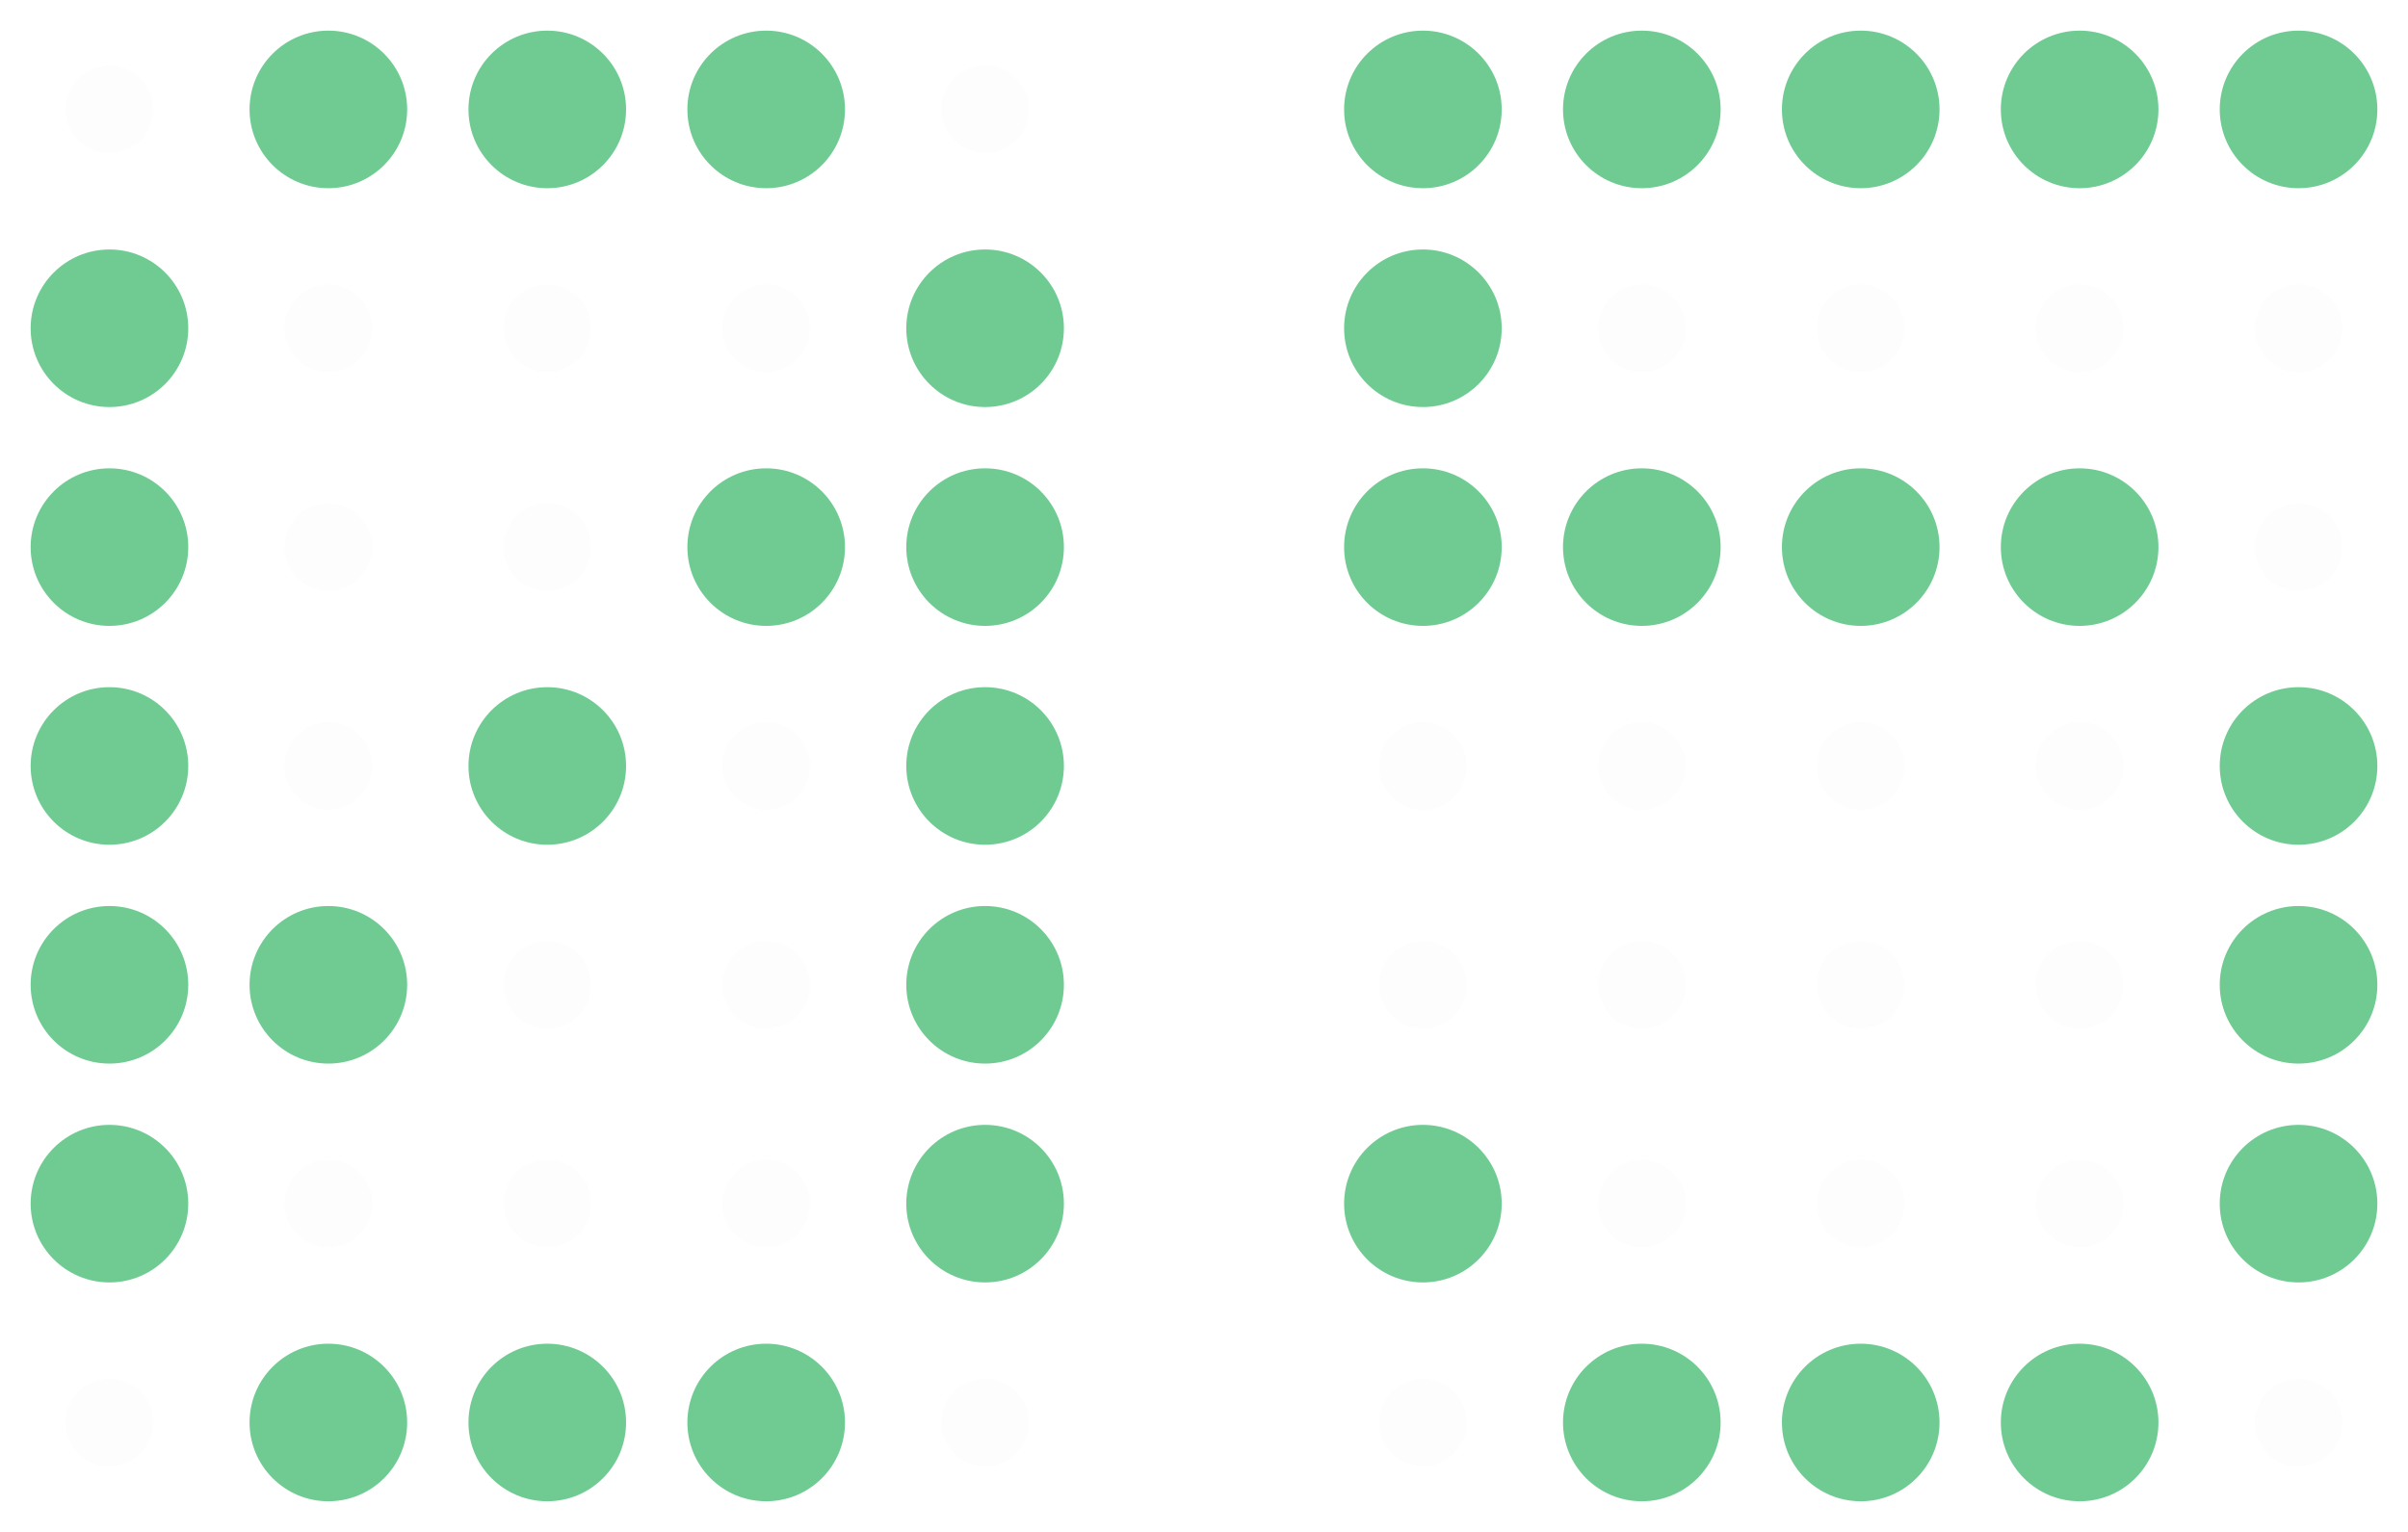
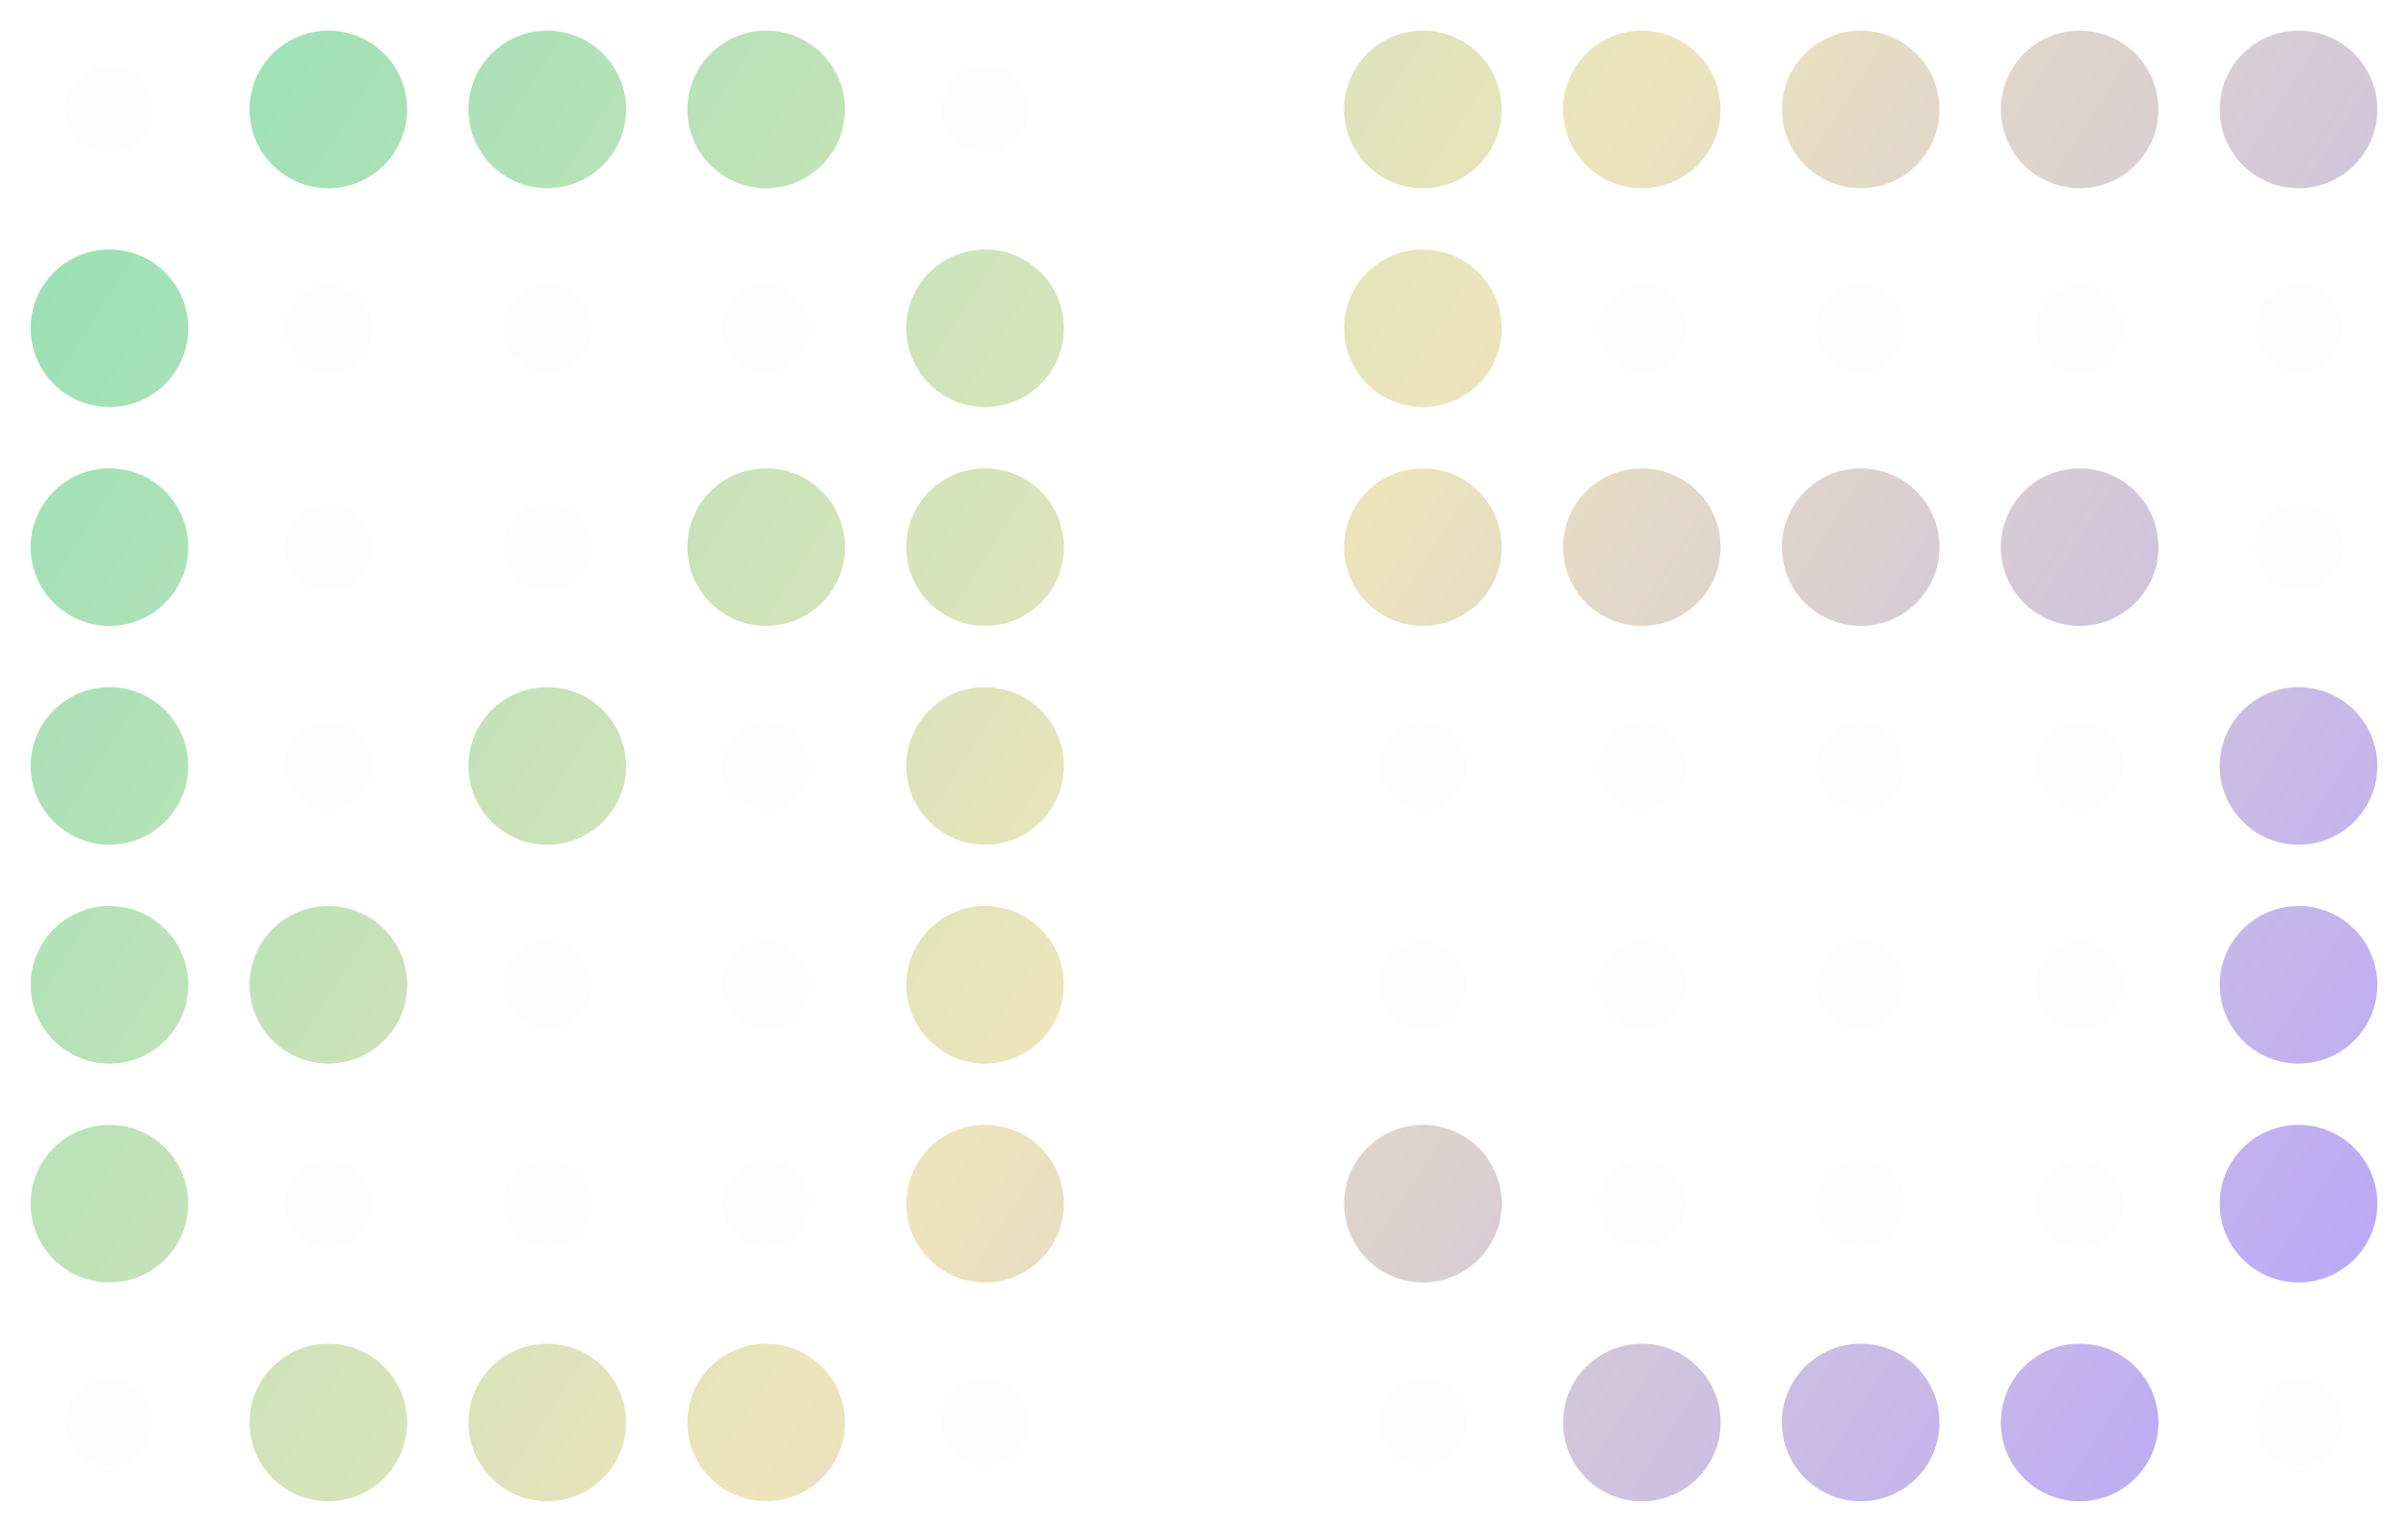
<svg xmlns="http://www.w3.org/2000/svg" viewBox="0 0 11 7" width="44" height="28">
+   <defs>
+     <linearGradient id="dmg" gradientUnits="userSpaceOnUse" x1="0" y1="0" x2="11" y2="7">
+       <stop offset="0" stop-color="#8FE0B4" />
+       <stop offset=".5" stop-color="#EDE4BC" />
+       <stop offset="1" stop-color="#B3A2FF" />
+     </linearGradient>
+   </defs>
  <circle cx="0.5" cy="0.5" r="0.2" fill="#EDEFEC" fill-opacity="0.1" />
-   <circle cx="1.5" cy="0.5" r="0.36" fill="#6FCB92" fill-opacity="1" />
-   <circle cx="2.5" cy="0.5" r="0.36" fill="#6FCB92" fill-opacity="1" />
-   <circle cx="3.5" cy="0.5" r="0.36" fill="#6FCB92" fill-opacity="1" />
+   <circle cx="1.5" cy="0.5" r="0.36" fill="url(#dmg)" fill-opacity="1" />
+   <circle cx="2.5" cy="0.5" r="0.36" fill="url(#dmg)" fill-opacity="1" />
+   <circle cx="3.5" cy="0.5" r="0.36" fill="url(#dmg)" fill-opacity="1" />
  <circle cx="4.5" cy="0.5" r="0.2" fill="#EDEFEC" fill-opacity="0.1" />
-   <circle cx="0.5" cy="1.5" r="0.36" fill="#6FCB92" fill-opacity="1" />
+   <circle cx="0.5" cy="1.5" r="0.36" fill="url(#dmg)" fill-opacity="1" />
  <circle cx="1.5" cy="1.5" r="0.2" fill="#EDEFEC" fill-opacity="0.1" />
  <circle cx="2.5" cy="1.5" r="0.2" fill="#EDEFEC" fill-opacity="0.1" />
  <circle cx="3.5" cy="1.5" r="0.2" fill="#EDEFEC" fill-opacity="0.1" />
-   <circle cx="4.5" cy="1.5" r="0.36" fill="#6FCB92" fill-opacity="1" />
-   <circle cx="0.5" cy="2.5" r="0.36" fill="#6FCB92" fill-opacity="1" />
+   <circle cx="4.5" cy="1.5" r="0.36" fill="url(#dmg)" fill-opacity="1" />
+   <circle cx="0.5" cy="2.5" r="0.36" fill="url(#dmg)" fill-opacity="1" />
  <circle cx="1.5" cy="2.5" r="0.2" fill="#EDEFEC" fill-opacity="0.1" />
  <circle cx="2.5" cy="2.5" r="0.2" fill="#EDEFEC" fill-opacity="0.1" />
-   <circle cx="3.5" cy="2.5" r="0.36" fill="#6FCB92" fill-opacity="1" />
-   <circle cx="4.5" cy="2.5" r="0.36" fill="#6FCB92" fill-opacity="1" />
-   <circle cx="0.5" cy="3.5" r="0.36" fill="#6FCB92" fill-opacity="1" />
+   <circle cx="3.5" cy="2.5" r="0.36" fill="url(#dmg)" fill-opacity="1" />
+   <circle cx="4.5" cy="2.5" r="0.36" fill="url(#dmg)" fill-opacity="1" />
+   <circle cx="0.5" cy="3.5" r="0.36" fill="url(#dmg)" fill-opacity="1" />
  <circle cx="1.5" cy="3.5" r="0.2" fill="#EDEFEC" fill-opacity="0.1" />
-   <circle cx="2.5" cy="3.5" r="0.36" fill="#6FCB92" fill-opacity="1" />
+   <circle cx="2.5" cy="3.5" r="0.36" fill="url(#dmg)" fill-opacity="1" />
  <circle cx="3.5" cy="3.5" r="0.2" fill="#EDEFEC" fill-opacity="0.1" />
-   <circle cx="4.5" cy="3.5" r="0.36" fill="#6FCB92" fill-opacity="1" />
-   <circle cx="0.5" cy="4.5" r="0.36" fill="#6FCB92" fill-opacity="1" />
-   <circle cx="1.5" cy="4.5" r="0.36" fill="#6FCB92" fill-opacity="1" />
+   <circle cx="4.5" cy="3.5" r="0.36" fill="url(#dmg)" fill-opacity="1" />
+   <circle cx="0.5" cy="4.5" r="0.36" fill="url(#dmg)" fill-opacity="1" />
+   <circle cx="1.5" cy="4.5" r="0.36" fill="url(#dmg)" fill-opacity="1" />
  <circle cx="2.5" cy="4.5" r="0.2" fill="#EDEFEC" fill-opacity="0.1" />
  <circle cx="3.5" cy="4.5" r="0.2" fill="#EDEFEC" fill-opacity="0.1" />
-   <circle cx="4.5" cy="4.5" r="0.36" fill="#6FCB92" fill-opacity="1" />
-   <circle cx="0.5" cy="5.5" r="0.36" fill="#6FCB92" fill-opacity="1" />
+   <circle cx="4.5" cy="4.5" r="0.36" fill="url(#dmg)" fill-opacity="1" />
+   <circle cx="0.5" cy="5.5" r="0.36" fill="url(#dmg)" fill-opacity="1" />
  <circle cx="1.5" cy="5.5" r="0.2" fill="#EDEFEC" fill-opacity="0.1" />
  <circle cx="2.5" cy="5.5" r="0.2" fill="#EDEFEC" fill-opacity="0.1" />
  <circle cx="3.5" cy="5.5" r="0.2" fill="#EDEFEC" fill-opacity="0.1" />
-   <circle cx="4.5" cy="5.5" r="0.36" fill="#6FCB92" fill-opacity="1" />
+   <circle cx="4.5" cy="5.5" r="0.36" fill="url(#dmg)" fill-opacity="1" />
  <circle cx="0.5" cy="6.5" r="0.2" fill="#EDEFEC" fill-opacity="0.1" />
-   <circle cx="1.5" cy="6.5" r="0.36" fill="#6FCB92" fill-opacity="1" />
-   <circle cx="2.5" cy="6.5" r="0.36" fill="#6FCB92" fill-opacity="1" />
-   <circle cx="3.5" cy="6.5" r="0.36" fill="#6FCB92" fill-opacity="1" />
+   <circle cx="1.5" cy="6.5" r="0.36" fill="url(#dmg)" fill-opacity="1" />
+   <circle cx="2.5" cy="6.5" r="0.36" fill="url(#dmg)" fill-opacity="1" />
+   <circle cx="3.5" cy="6.5" r="0.36" fill="url(#dmg)" fill-opacity="1" />
  <circle cx="4.5" cy="6.5" r="0.2" fill="#EDEFEC" fill-opacity="0.1" />
-   <circle cx="6.5" cy="0.5" r="0.36" fill="#6FCB92" fill-opacity="1" />
-   <circle cx="7.5" cy="0.5" r="0.36" fill="#6FCB92" fill-opacity="1" />
-   <circle cx="8.5" cy="0.5" r="0.36" fill="#6FCB92" fill-opacity="1" />
-   <circle cx="9.5" cy="0.5" r="0.36" fill="#6FCB92" fill-opacity="1" />
-   <circle cx="10.5" cy="0.5" r="0.36" fill="#6FCB92" fill-opacity="1" />
-   <circle cx="6.5" cy="1.5" r="0.36" fill="#6FCB92" fill-opacity="1" />
+   <circle cx="6.5" cy="0.5" r="0.36" fill="url(#dmg)" fill-opacity="1" />
+   <circle cx="7.5" cy="0.5" r="0.36" fill="url(#dmg)" fill-opacity="1" />
+   <circle cx="8.5" cy="0.5" r="0.36" fill="url(#dmg)" fill-opacity="1" />
+   <circle cx="9.5" cy="0.5" r="0.36" fill="url(#dmg)" fill-opacity="1" />
+   <circle cx="10.5" cy="0.5" r="0.36" fill="url(#dmg)" fill-opacity="1" />
+   <circle cx="6.5" cy="1.5" r="0.36" fill="url(#dmg)" fill-opacity="1" />
  <circle cx="7.5" cy="1.5" r="0.2" fill="#EDEFEC" fill-opacity="0.1" />
  <circle cx="8.5" cy="1.5" r="0.2" fill="#EDEFEC" fill-opacity="0.1" />
  <circle cx="9.5" cy="1.5" r="0.2" fill="#EDEFEC" fill-opacity="0.1" />
  <circle cx="10.5" cy="1.5" r="0.2" fill="#EDEFEC" fill-opacity="0.1" />
-   <circle cx="6.5" cy="2.5" r="0.36" fill="#6FCB92" fill-opacity="1" />
-   <circle cx="7.5" cy="2.5" r="0.36" fill="#6FCB92" fill-opacity="1" />
-   <circle cx="8.5" cy="2.5" r="0.36" fill="#6FCB92" fill-opacity="1" />
-   <circle cx="9.5" cy="2.5" r="0.36" fill="#6FCB92" fill-opacity="1" />
+   <circle cx="6.5" cy="2.5" r="0.36" fill="url(#dmg)" fill-opacity="1" />
+   <circle cx="7.5" cy="2.5" r="0.36" fill="url(#dmg)" fill-opacity="1" />
+   <circle cx="8.5" cy="2.5" r="0.36" fill="url(#dmg)" fill-opacity="1" />
+   <circle cx="9.5" cy="2.5" r="0.36" fill="url(#dmg)" fill-opacity="1" />
  <circle cx="10.5" cy="2.5" r="0.2" fill="#EDEFEC" fill-opacity="0.1" />
  <circle cx="6.5" cy="3.5" r="0.2" fill="#EDEFEC" fill-opacity="0.1" />
  <circle cx="7.5" cy="3.5" r="0.2" fill="#EDEFEC" fill-opacity="0.1" />
  <circle cx="8.5" cy="3.5" r="0.2" fill="#EDEFEC" fill-opacity="0.1" />
  <circle cx="9.5" cy="3.5" r="0.2" fill="#EDEFEC" fill-opacity="0.1" />
-   <circle cx="10.5" cy="3.5" r="0.36" fill="#6FCB92" fill-opacity="1" />
+   <circle cx="10.5" cy="3.5" r="0.36" fill="url(#dmg)" fill-opacity="1" />
  <circle cx="6.5" cy="4.5" r="0.2" fill="#EDEFEC" fill-opacity="0.1" />
  <circle cx="7.5" cy="4.5" r="0.2" fill="#EDEFEC" fill-opacity="0.1" />
  <circle cx="8.5" cy="4.5" r="0.2" fill="#EDEFEC" fill-opacity="0.1" />
  <circle cx="9.5" cy="4.5" r="0.2" fill="#EDEFEC" fill-opacity="0.1" />
-   <circle cx="10.5" cy="4.5" r="0.36" fill="#6FCB92" fill-opacity="1" />
-   <circle cx="6.5" cy="5.5" r="0.36" fill="#6FCB92" fill-opacity="1" />
+   <circle cx="10.5" cy="4.5" r="0.36" fill="url(#dmg)" fill-opacity="1" />
+   <circle cx="6.5" cy="5.5" r="0.36" fill="url(#dmg)" fill-opacity="1" />
  <circle cx="7.5" cy="5.5" r="0.2" fill="#EDEFEC" fill-opacity="0.1" />
  <circle cx="8.5" cy="5.5" r="0.2" fill="#EDEFEC" fill-opacity="0.1" />
  <circle cx="9.5" cy="5.5" r="0.2" fill="#EDEFEC" fill-opacity="0.1" />
-   <circle cx="10.5" cy="5.5" r="0.36" fill="#6FCB92" fill-opacity="1" />
+   <circle cx="10.5" cy="5.5" r="0.36" fill="url(#dmg)" fill-opacity="1" />
  <circle cx="6.5" cy="6.5" r="0.2" fill="#EDEFEC" fill-opacity="0.1" />
-   <circle cx="7.5" cy="6.5" r="0.36" fill="#6FCB92" fill-opacity="1" />
-   <circle cx="8.5" cy="6.5" r="0.36" fill="#6FCB92" fill-opacity="1" />
-   <circle cx="9.5" cy="6.5" r="0.36" fill="#6FCB92" fill-opacity="1" />
+   <circle cx="7.5" cy="6.5" r="0.36" fill="url(#dmg)" fill-opacity="1" />
+   <circle cx="8.5" cy="6.5" r="0.36" fill="url(#dmg)" fill-opacity="1" />
+   <circle cx="9.5" cy="6.5" r="0.36" fill="url(#dmg)" fill-opacity="1" />
  <circle cx="10.5" cy="6.5" r="0.2" fill="#EDEFEC" fill-opacity="0.1" />
</svg>
